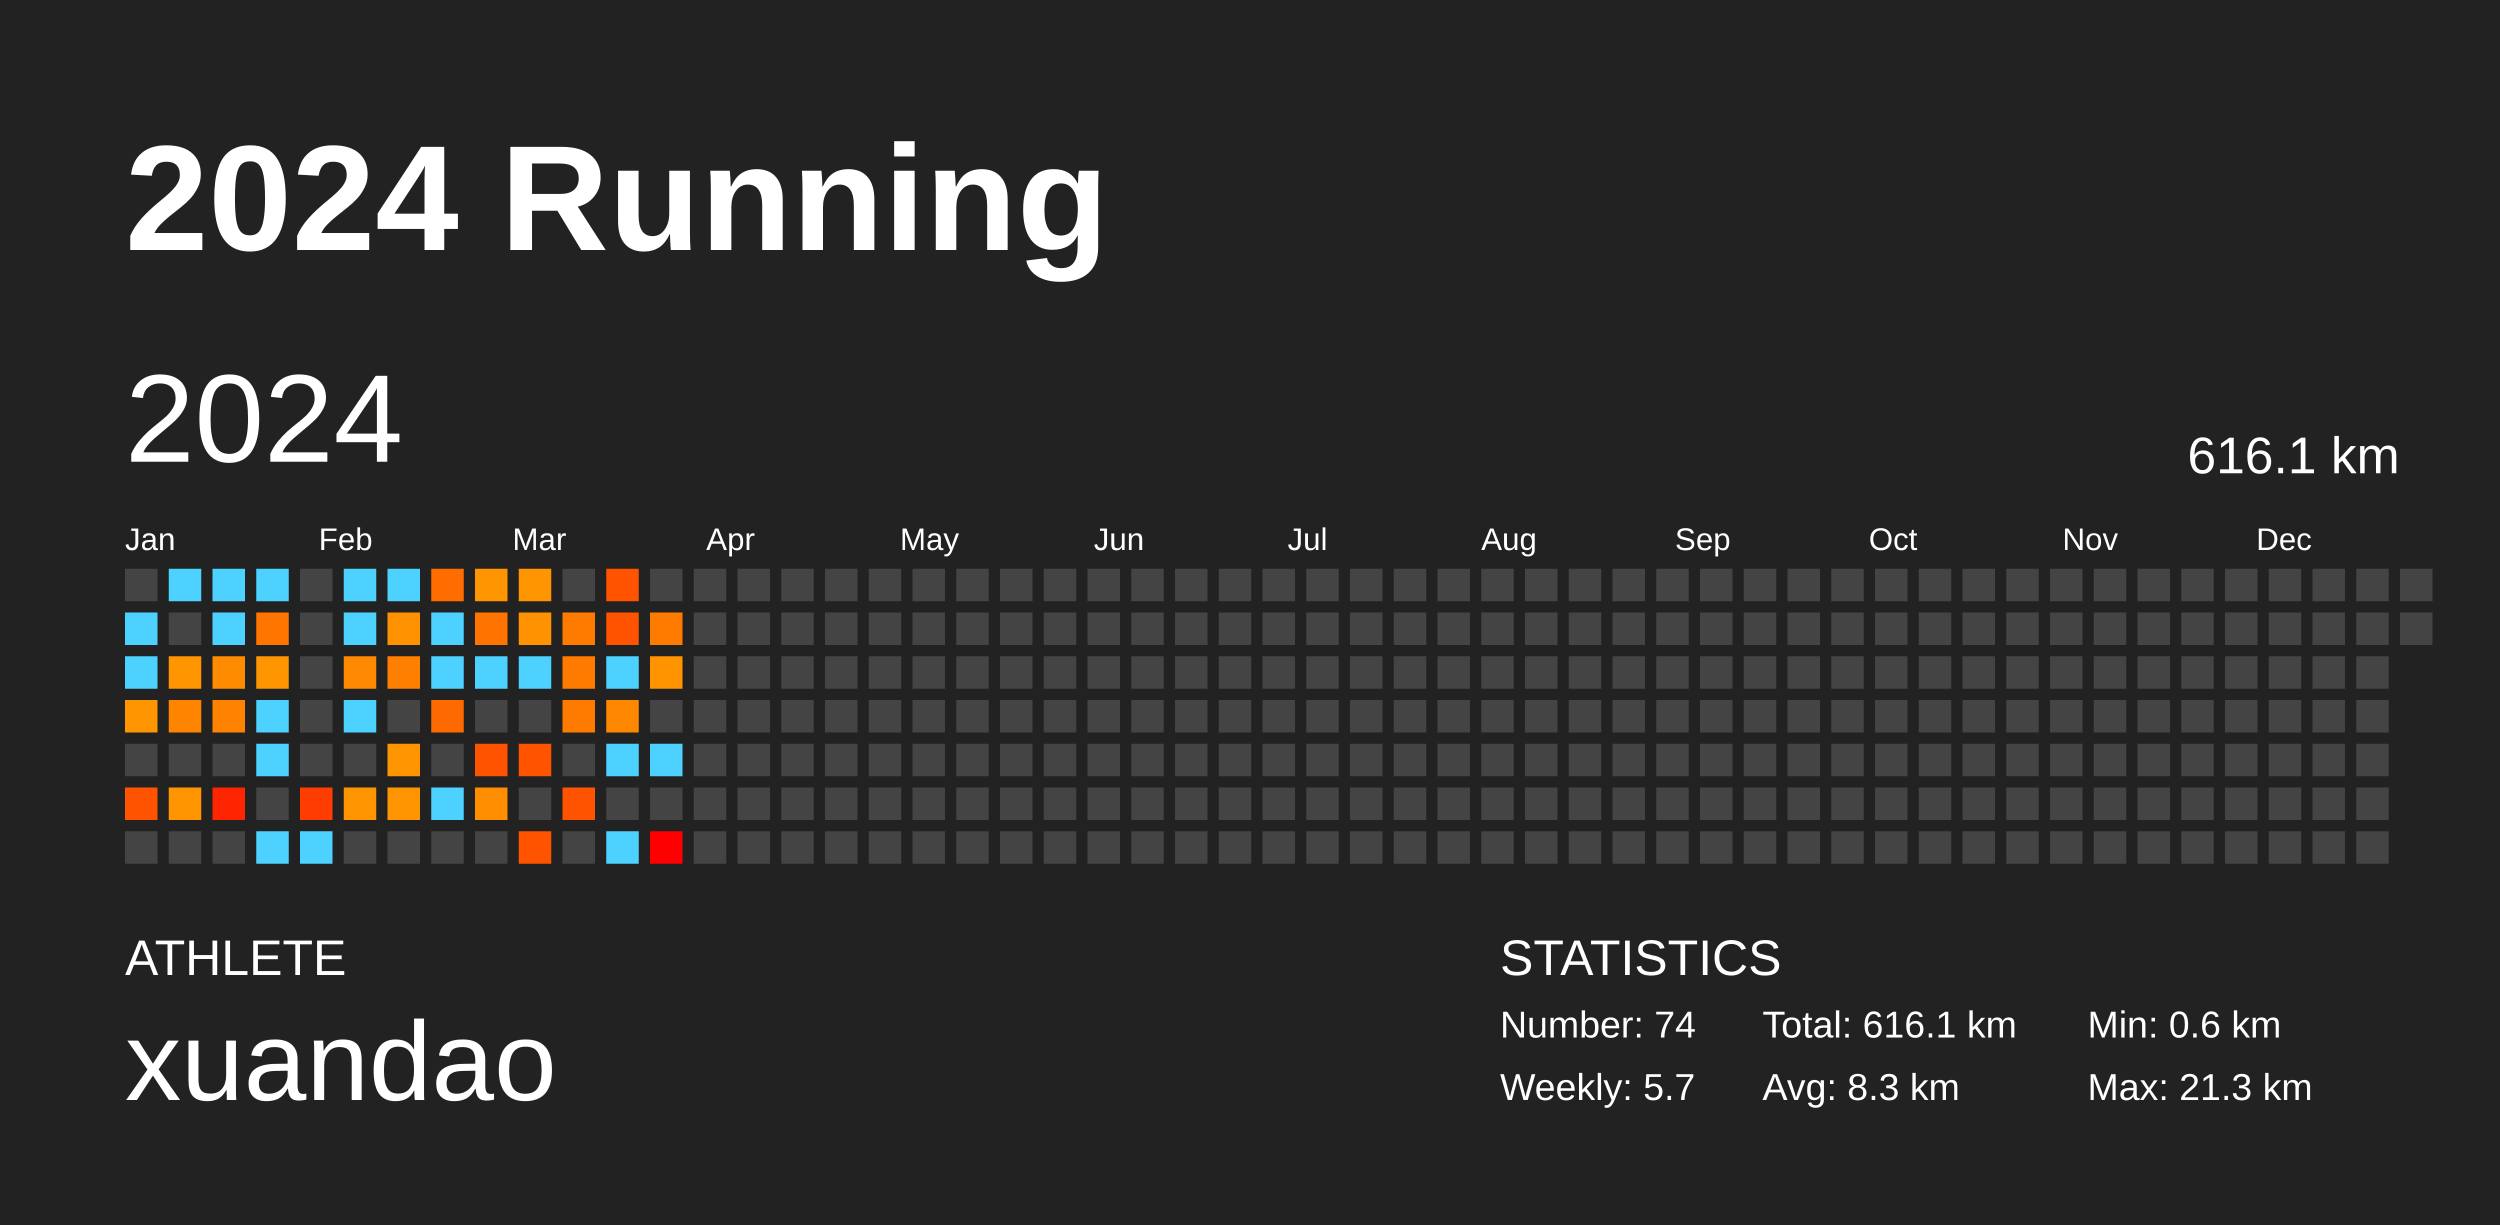
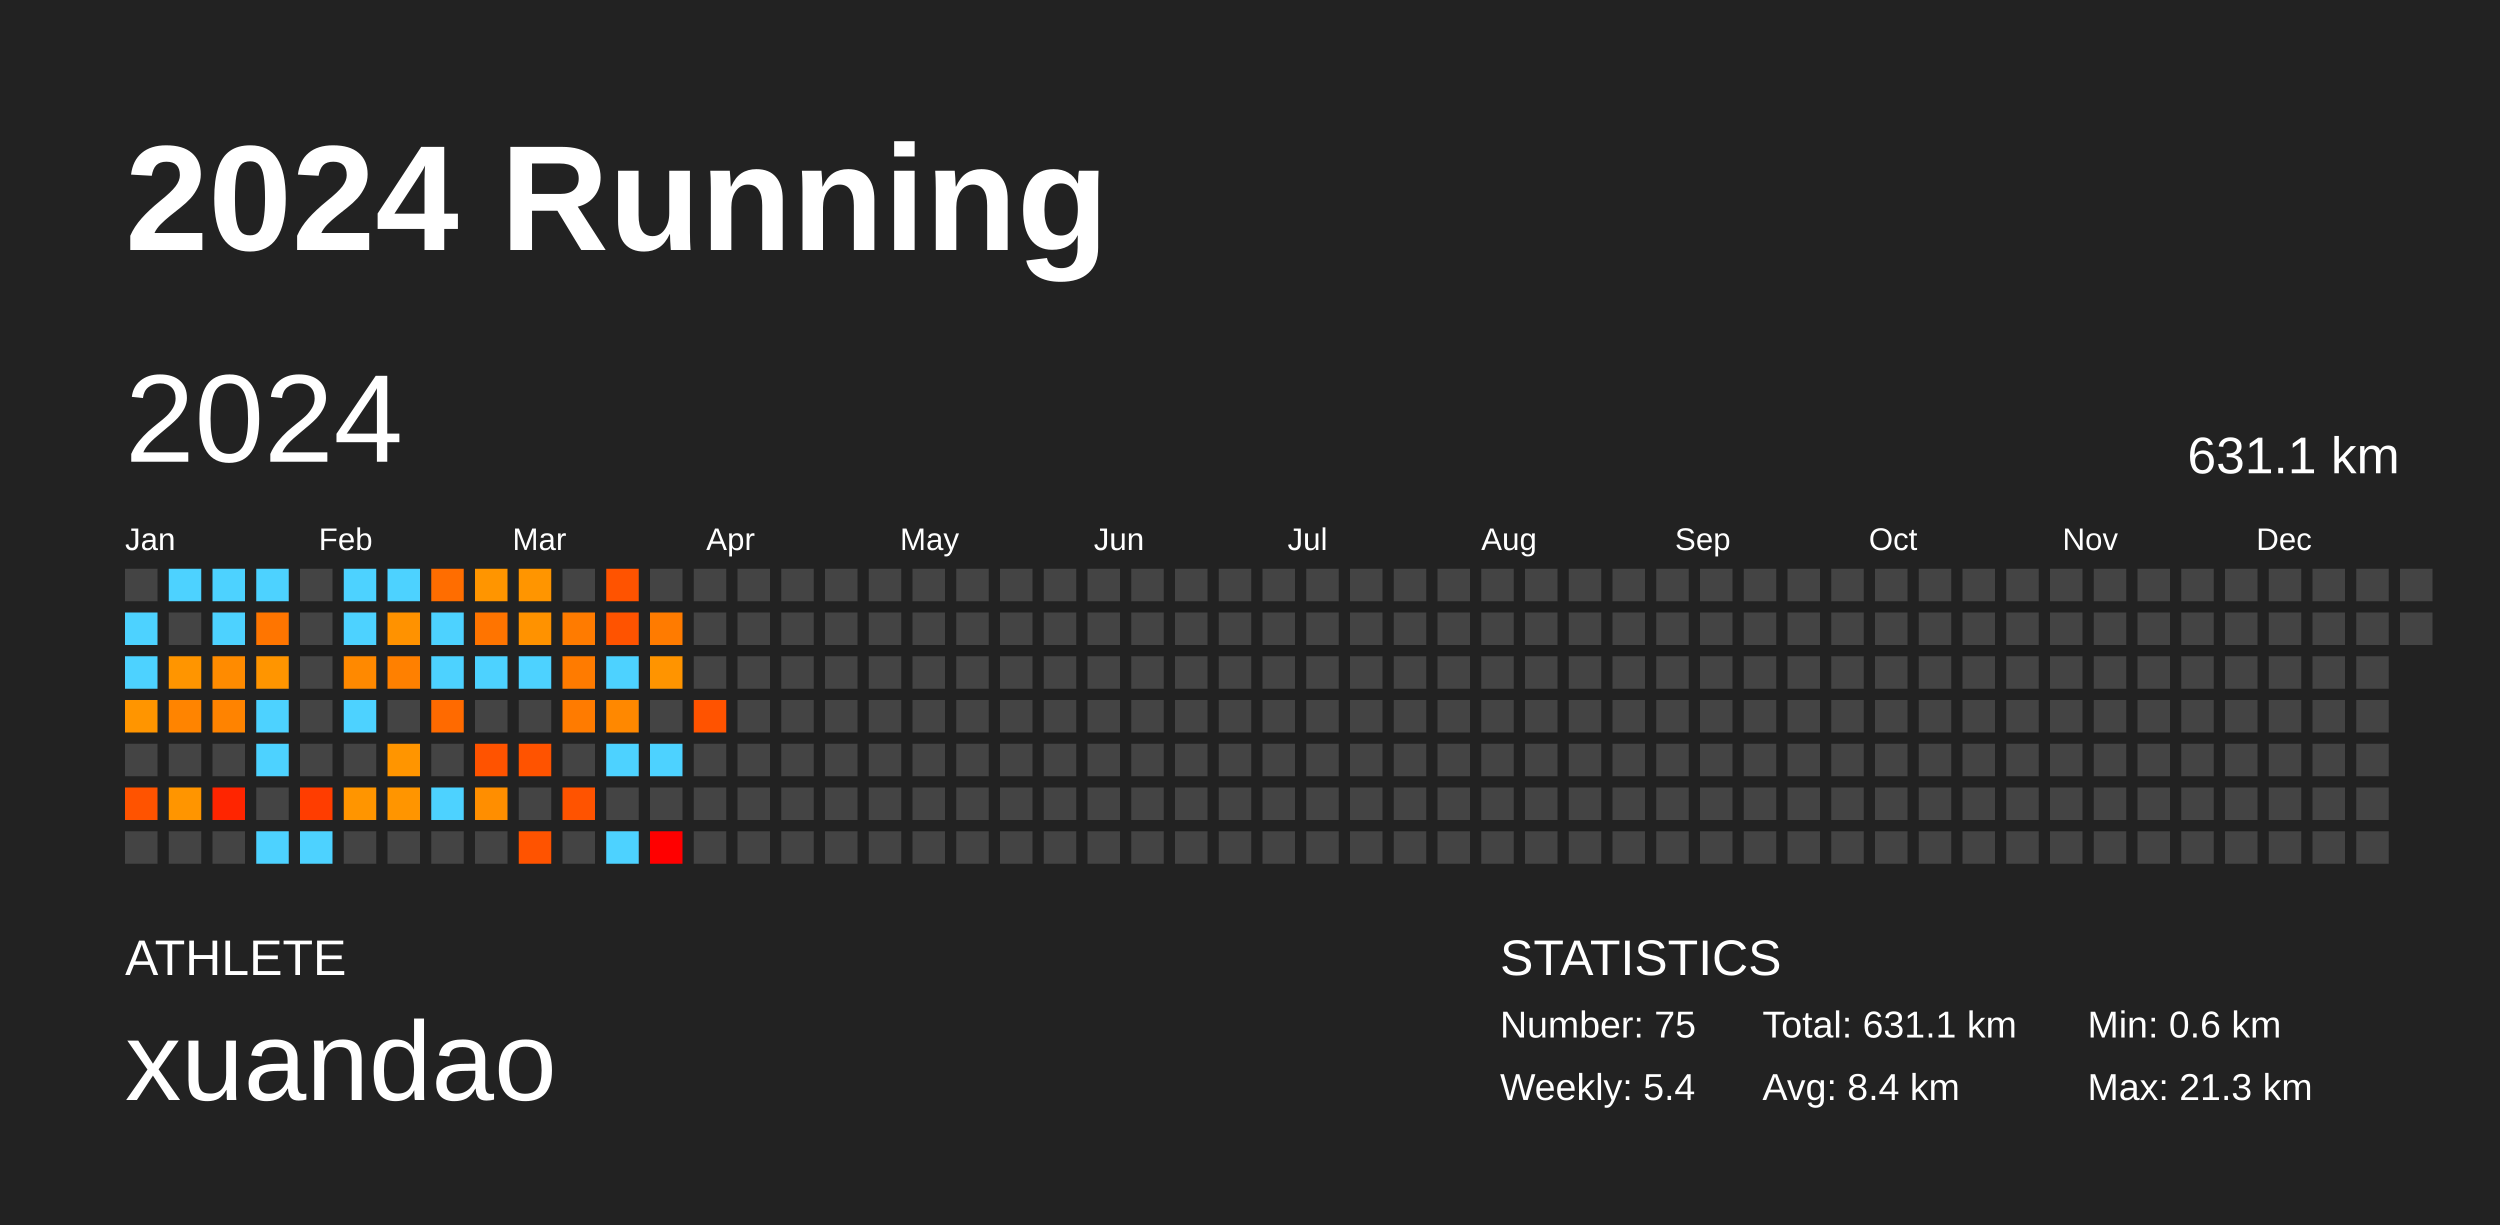
<svg xmlns="http://www.w3.org/2000/svg" baseProfile="full" height="98mm" version="1.1" viewBox="0,0,200,98" width="200mm">
  <defs />
  <rect fill="#222222" height="98" width="200" x="0" y="0" />
  <text fill="#FFFFFF" style="font-size:12px; font-family:Arial; font-weight:bold;" x="10" y="20">2024 Running</text>
  <text fill="#FFFFFF" style="font-size:4px; font-family:Arial" x="10" y="78">ATHLETE</text>
  <text fill="#FFFFFF" style="font-size:9px; font-family:Arial" x="10" y="88">xuandao</text>
  <text fill="#FFFFFF" style="font-size:4px; font-family:Arial" x="120" y="78">STATISTICS</text>
-   <text fill="#FFFFFF" style="font-size:3px; font-family:Arial" x="120" y="83">Number: 74</text>
-   <text fill="#FFFFFF" style="font-size:3px; font-family:Arial" x="120" y="88">Weekly: 5.7</text>
-   <text fill="#FFFFFF" style="font-size:3px; font-family:Arial" x="141" y="83">Total: 616.1 km</text>
-   <text fill="#FFFFFF" style="font-size:3px; font-family:Arial" x="141" y="88">Avg: 8.3 km</text>
+   <text fill="#FFFFFF" style="font-size:3px; font-family:Arial" x="120" y="83">Number: 75</text>
+   <text fill="#FFFFFF" style="font-size:3px; font-family:Arial" x="120" y="88">Weekly: 5.4</text>
+   <text fill="#FFFFFF" style="font-size:3px; font-family:Arial" x="141" y="83">Total: 631.1 km</text>
+   <text fill="#FFFFFF" style="font-size:3px; font-family:Arial" x="141" y="88">Avg: 8.4 km</text>
  <text fill="#FFFFFF" style="font-size:3px; font-family:Arial" x="167" y="83">Min: 0.6 km</text>
  <text fill="#FFFFFF" style="font-size:3px; font-family:Arial" x="167" y="88">Max: 21.3 km</text>
  <text dominant-baseline="hanging" fill="#FFFFFF" style="font-size:10.0px; font-family:Arial;" x="10" y="30">2024</text>
-   <text dominant-baseline="hanging" fill="#FFFFFF" style="font-size:4.125px; font-family:Arial;" x="175" y="35">616.1 km</text>
+   <text dominant-baseline="hanging" fill="#FFFFFF" style="font-size:4.125px; font-family:Arial;" x="175" y="35">631.1 km</text>
  <text fill="#FFFFFF" style="font-size:2.5px; font-family:Arial" x="10.0" y="44">Jan</text>
  <text fill="#FFFFFF" style="font-size:2.5px; font-family:Arial" x="25.5" y="44">Feb</text>
  <text fill="#FFFFFF" style="font-size:2.5px; font-family:Arial" x="41.0" y="44">Mar</text>
  <text fill="#FFFFFF" style="font-size:2.5px; font-family:Arial" x="56.5" y="44">Apr</text>
  <text fill="#FFFFFF" style="font-size:2.5px; font-family:Arial" x="72.0" y="44">May</text>
  <text fill="#FFFFFF" style="font-size:2.5px; font-family:Arial" x="87.5" y="44">Jun</text>
  <text fill="#FFFFFF" style="font-size:2.5px; font-family:Arial" x="103.0" y="44">Jul</text>
  <text fill="#FFFFFF" style="font-size:2.5px; font-family:Arial" x="118.5" y="44">Aug</text>
  <text fill="#FFFFFF" style="font-size:2.5px; font-family:Arial" x="134.0" y="44">Sep</text>
  <text fill="#FFFFFF" style="font-size:2.5px; font-family:Arial" x="149.5" y="44">Oct</text>
  <text fill="#FFFFFF" style="font-size:2.5px; font-family:Arial" x="165.0" y="44">Nov</text>
  <text fill="#FFFFFF" style="font-size:2.5px; font-family:Arial" x="180.5" y="44">Dec</text>
  <rect fill="#444444" height="2.6" width="2.6" x="10.0" y="45.5" />
  <rect fill="#4dd2ff" height="2.6" width="2.6" x="10.0" y="49.0" />
  <rect fill="#4dd2ff" height="2.6" width="2.6" x="10.0" y="52.5" />
  <rect fill="#ff9500" height="2.6" width="2.6" x="10.0" y="56.0" />
  <rect fill="#444444" height="2.6" width="2.6" x="10.0" y="59.5" />
  <rect fill="#ff5300" height="2.6" width="2.6" x="10.0" y="63.0" />
  <rect fill="#444444" height="2.6" width="2.6" x="10.0" y="66.5" />
  <rect fill="#4dd2ff" height="2.6" width="2.6" x="13.5" y="45.5" />
  <rect fill="#444444" height="2.6" width="2.6" x="13.5" y="49.0" />
  <rect fill="#ff9500" height="2.6" width="2.6" x="13.5" y="52.5" />
  <rect fill="#ff8400" height="2.6" width="2.6" x="13.5" y="56.0" />
  <rect fill="#444444" height="2.6" width="2.6" x="13.5" y="59.5" />
  <rect fill="#ff9500" height="2.6" width="2.6" x="13.5" y="63.0" />
  <rect fill="#444444" height="2.6" width="2.6" x="13.5" y="66.5" />
  <rect fill="#4dd2ff" height="2.6" width="2.6" x="17.0" y="45.5" />
  <rect fill="#4dd2ff" height="2.6" width="2.6" x="17.0" y="49.0" />
  <rect fill="#ff8b00" height="2.6" width="2.6" x="17.0" y="52.5" />
  <rect fill="#ff8300" height="2.6" width="2.6" x="17.0" y="56.0" />
  <rect fill="#444444" height="2.6" width="2.6" x="17.0" y="59.5" />
  <rect fill="#ff2500" height="2.6" width="2.6" x="17.0" y="63.0" />
  <rect fill="#444444" height="2.6" width="2.6" x="17.0" y="66.5" />
  <rect fill="#4dd2ff" height="2.6" width="2.6" x="20.5" y="45.5" />
  <rect fill="#ff7500" height="2.6" width="2.6" x="20.5" y="49.0" />
  <rect fill="#ff9500" height="2.6" width="2.6" x="20.5" y="52.5" />
  <rect fill="#4dd2ff" height="2.6" width="2.6" x="20.5" y="56.0" />
  <rect fill="#4dd2ff" height="2.6" width="2.6" x="20.5" y="59.5" />
  <rect fill="#444444" height="2.6" width="2.6" x="20.5" y="63.0" />
  <rect fill="#4dd2ff" height="2.6" width="2.6" x="20.5" y="66.5" />
  <rect fill="#444444" height="2.6" width="2.6" x="24.0" y="45.5" />
  <rect fill="#444444" height="2.6" width="2.6" x="24.0" y="49.0" />
  <rect fill="#444444" height="2.6" width="2.6" x="24.0" y="52.5" />
  <rect fill="#444444" height="2.6" width="2.6" x="24.0" y="56.0" />
  <rect fill="#444444" height="2.6" width="2.6" x="24.0" y="59.5" />
  <rect fill="#ff3d00" height="2.6" width="2.6" x="24.0" y="63.0" />
  <rect fill="#4dd2ff" height="2.6" width="2.6" x="24.0" y="66.5" />
  <rect fill="#4dd2ff" height="2.6" width="2.6" x="27.5" y="45.5" />
  <rect fill="#4dd2ff" height="2.6" width="2.6" x="27.5" y="49.0" />
  <rect fill="#ff8900" height="2.6" width="2.6" x="27.5" y="52.5" />
  <rect fill="#4dd2ff" height="2.6" width="2.6" x="27.5" y="56.0" />
  <rect fill="#444444" height="2.6" width="2.6" x="27.5" y="59.5" />
  <rect fill="#ff9500" height="2.6" width="2.6" x="27.5" y="63.0" />
  <rect fill="#444444" height="2.6" width="2.6" x="27.5" y="66.5" />
  <rect fill="#4dd2ff" height="2.6" width="2.6" x="31.0" y="45.5" />
  <rect fill="#ff9200" height="2.6" width="2.6" x="31.0" y="49.0" />
  <rect fill="#ff8000" height="2.6" width="2.6" x="31.0" y="52.5" />
  <rect fill="#444444" height="2.6" width="2.6" x="31.0" y="56.0" />
  <rect fill="#ff9500" height="2.6" width="2.6" x="31.0" y="59.5" />
  <rect fill="#ff9500" height="2.6" width="2.6" x="31.0" y="63.0" />
  <rect fill="#444444" height="2.6" width="2.6" x="31.0" y="66.5" />
  <rect fill="#ff6d00" height="2.6" width="2.6" x="34.5" y="45.5" />
  <rect fill="#4dd2ff" height="2.6" width="2.6" x="34.5" y="49.0" />
  <rect fill="#4dd2ff" height="2.6" width="2.6" x="34.5" y="52.5" />
  <rect fill="#ff6a00" height="2.6" width="2.6" x="34.5" y="56.0" />
  <rect fill="#444444" height="2.6" width="2.6" x="34.5" y="59.5" />
  <rect fill="#4dd2ff" height="2.6" width="2.6" x="34.5" y="63.0" />
  <rect fill="#444444" height="2.6" width="2.6" x="34.5" y="66.5" />
  <rect fill="#ff9500" height="2.6" width="2.6" x="38.0" y="45.5" />
  <rect fill="#ff7400" height="2.6" width="2.6" x="38.0" y="49.0" />
  <rect fill="#4dd2ff" height="2.6" width="2.6" x="38.0" y="52.5" />
  <rect fill="#444444" height="2.6" width="2.6" x="38.0" y="56.0" />
  <rect fill="#ff5300" height="2.6" width="2.6" x="38.0" y="59.5" />
  <rect fill="#ff8e00" height="2.6" width="2.6" x="38.0" y="63.0" />
  <rect fill="#444444" height="2.6" width="2.6" x="38.0" y="66.5" />
  <rect fill="#ff9500" height="2.6" width="2.6" x="41.5" y="45.5" />
  <rect fill="#ff9200" height="2.6" width="2.6" x="41.5" y="49.0" />
  <rect fill="#4dd2ff" height="2.6" width="2.6" x="41.5" y="52.5" />
  <rect fill="#444444" height="2.6" width="2.6" x="41.5" y="56.0" />
  <rect fill="#ff5300" height="2.6" width="2.6" x="41.5" y="59.5" />
  <rect fill="#444444" height="2.6" width="2.6" x="41.5" y="63.0" />
  <rect fill="#ff5300" height="2.6" width="2.6" x="41.5" y="66.5" />
  <rect fill="#444444" height="2.6" width="2.6" x="45.0" y="45.5" />
  <rect fill="#ff7b00" height="2.6" width="2.6" x="45.0" y="49.0" />
  <rect fill="#ff7b00" height="2.6" width="2.6" x="45.0" y="52.5" />
  <rect fill="#ff7b00" height="2.6" width="2.6" x="45.0" y="56.0" />
  <rect fill="#444444" height="2.6" width="2.6" x="45.0" y="59.5" />
  <rect fill="#ff5300" height="2.6" width="2.6" x="45.0" y="63.0" />
  <rect fill="#444444" height="2.6" width="2.6" x="45.0" y="66.5" />
  <rect fill="#ff5300" height="2.6" width="2.6" x="48.5" y="45.5" />
  <rect fill="#ff5300" height="2.6" width="2.6" x="48.5" y="49.0" />
  <rect fill="#4dd2ff" height="2.6" width="2.6" x="48.5" y="52.5" />
  <rect fill="#ff8800" height="2.6" width="2.6" x="48.5" y="56.0" />
  <rect fill="#4dd2ff" height="2.6" width="2.6" x="48.5" y="59.5" />
  <rect fill="#444444" height="2.6" width="2.6" x="48.5" y="63.0" />
  <rect fill="#4dd2ff" height="2.6" width="2.6" x="48.5" y="66.5" />
  <rect fill="#444444" height="2.6" width="2.6" x="52.0" y="45.5" />
  <rect fill="#ff7b00" height="2.6" width="2.6" x="52.0" y="49.0" />
  <rect fill="#ff9400" height="2.6" width="2.6" x="52.0" y="52.5" />
  <rect fill="#444444" height="2.6" width="2.6" x="52.0" y="56.0" />
  <rect fill="#4dd2ff" height="2.6" width="2.6" x="52.0" y="59.5" />
  <rect fill="#444444" height="2.6" width="2.6" x="52.0" y="63.0" />
  <rect fill="red" height="2.6" width="2.6" x="52.0" y="66.5" />
  <rect fill="#444444" height="2.6" width="2.6" x="55.5" y="45.5" />
  <rect fill="#444444" height="2.6" width="2.6" x="55.5" y="49.0" />
  <rect fill="#444444" height="2.6" width="2.6" x="55.5" y="52.5" />
-   <rect fill="#444444" height="2.6" width="2.6" x="55.5" y="56.0" />
+   <rect fill="#ff5300" height="2.6" width="2.6" x="55.5" y="56.0" />
  <rect fill="#444444" height="2.6" width="2.6" x="55.5" y="59.5" />
  <rect fill="#444444" height="2.6" width="2.6" x="55.5" y="63.0" />
  <rect fill="#444444" height="2.6" width="2.6" x="55.5" y="66.5" />
  <rect fill="#444444" height="2.6" width="2.6" x="59.0" y="45.5" />
  <rect fill="#444444" height="2.6" width="2.6" x="59.0" y="49.0" />
  <rect fill="#444444" height="2.6" width="2.6" x="59.0" y="52.5" />
  <rect fill="#444444" height="2.6" width="2.6" x="59.0" y="56.0" />
  <rect fill="#444444" height="2.6" width="2.6" x="59.0" y="59.5" />
  <rect fill="#444444" height="2.6" width="2.6" x="59.0" y="63.0" />
  <rect fill="#444444" height="2.6" width="2.6" x="59.0" y="66.5" />
  <rect fill="#444444" height="2.6" width="2.6" x="62.5" y="45.5" />
  <rect fill="#444444" height="2.6" width="2.6" x="62.5" y="49.0" />
  <rect fill="#444444" height="2.6" width="2.6" x="62.5" y="52.5" />
  <rect fill="#444444" height="2.6" width="2.6" x="62.5" y="56.0" />
  <rect fill="#444444" height="2.6" width="2.6" x="62.5" y="59.5" />
  <rect fill="#444444" height="2.6" width="2.6" x="62.5" y="63.0" />
  <rect fill="#444444" height="2.6" width="2.6" x="62.5" y="66.5" />
  <rect fill="#444444" height="2.6" width="2.6" x="66.0" y="45.5" />
  <rect fill="#444444" height="2.6" width="2.6" x="66.0" y="49.0" />
  <rect fill="#444444" height="2.6" width="2.6" x="66.0" y="52.5" />
  <rect fill="#444444" height="2.6" width="2.6" x="66.0" y="56.0" />
  <rect fill="#444444" height="2.6" width="2.6" x="66.0" y="59.5" />
  <rect fill="#444444" height="2.6" width="2.6" x="66.0" y="63.0" />
  <rect fill="#444444" height="2.6" width="2.6" x="66.0" y="66.5" />
  <rect fill="#444444" height="2.6" width="2.6" x="69.5" y="45.5" />
  <rect fill="#444444" height="2.6" width="2.6" x="69.5" y="49.0" />
  <rect fill="#444444" height="2.6" width="2.6" x="69.5" y="52.5" />
  <rect fill="#444444" height="2.6" width="2.6" x="69.5" y="56.0" />
  <rect fill="#444444" height="2.6" width="2.6" x="69.5" y="59.5" />
  <rect fill="#444444" height="2.6" width="2.6" x="69.5" y="63.0" />
  <rect fill="#444444" height="2.6" width="2.6" x="69.5" y="66.5" />
  <rect fill="#444444" height="2.6" width="2.6" x="73.0" y="45.5" />
  <rect fill="#444444" height="2.6" width="2.6" x="73.0" y="49.0" />
  <rect fill="#444444" height="2.6" width="2.6" x="73.0" y="52.5" />
  <rect fill="#444444" height="2.6" width="2.6" x="73.0" y="56.0" />
  <rect fill="#444444" height="2.6" width="2.6" x="73.0" y="59.5" />
  <rect fill="#444444" height="2.6" width="2.6" x="73.0" y="63.0" />
  <rect fill="#444444" height="2.6" width="2.6" x="73.0" y="66.5" />
  <rect fill="#444444" height="2.6" width="2.6" x="76.5" y="45.5" />
  <rect fill="#444444" height="2.6" width="2.6" x="76.5" y="49.0" />
  <rect fill="#444444" height="2.6" width="2.6" x="76.5" y="52.5" />
  <rect fill="#444444" height="2.6" width="2.6" x="76.5" y="56.0" />
  <rect fill="#444444" height="2.6" width="2.6" x="76.5" y="59.5" />
  <rect fill="#444444" height="2.6" width="2.6" x="76.5" y="63.0" />
  <rect fill="#444444" height="2.6" width="2.6" x="76.5" y="66.5" />
  <rect fill="#444444" height="2.6" width="2.6" x="80.0" y="45.5" />
  <rect fill="#444444" height="2.6" width="2.6" x="80.0" y="49.0" />
  <rect fill="#444444" height="2.6" width="2.6" x="80.0" y="52.5" />
  <rect fill="#444444" height="2.6" width="2.6" x="80.0" y="56.0" />
  <rect fill="#444444" height="2.6" width="2.6" x="80.0" y="59.5" />
  <rect fill="#444444" height="2.6" width="2.6" x="80.0" y="63.0" />
  <rect fill="#444444" height="2.6" width="2.6" x="80.0" y="66.5" />
  <rect fill="#444444" height="2.6" width="2.6" x="83.5" y="45.5" />
  <rect fill="#444444" height="2.6" width="2.6" x="83.5" y="49.0" />
  <rect fill="#444444" height="2.6" width="2.6" x="83.5" y="52.5" />
  <rect fill="#444444" height="2.6" width="2.6" x="83.5" y="56.0" />
  <rect fill="#444444" height="2.6" width="2.6" x="83.5" y="59.5" />
  <rect fill="#444444" height="2.6" width="2.6" x="83.5" y="63.0" />
  <rect fill="#444444" height="2.6" width="2.6" x="83.5" y="66.5" />
  <rect fill="#444444" height="2.6" width="2.6" x="87.0" y="45.5" />
  <rect fill="#444444" height="2.6" width="2.6" x="87.0" y="49.0" />
  <rect fill="#444444" height="2.6" width="2.6" x="87.0" y="52.5" />
  <rect fill="#444444" height="2.6" width="2.6" x="87.0" y="56.0" />
  <rect fill="#444444" height="2.6" width="2.6" x="87.0" y="59.5" />
  <rect fill="#444444" height="2.6" width="2.6" x="87.0" y="63.0" />
  <rect fill="#444444" height="2.6" width="2.6" x="87.0" y="66.5" />
  <rect fill="#444444" height="2.6" width="2.6" x="90.5" y="45.5" />
  <rect fill="#444444" height="2.6" width="2.6" x="90.5" y="49.0" />
  <rect fill="#444444" height="2.6" width="2.6" x="90.5" y="52.5" />
  <rect fill="#444444" height="2.6" width="2.6" x="90.5" y="56.0" />
  <rect fill="#444444" height="2.6" width="2.6" x="90.5" y="59.5" />
  <rect fill="#444444" height="2.6" width="2.6" x="90.5" y="63.0" />
  <rect fill="#444444" height="2.6" width="2.6" x="90.5" y="66.5" />
  <rect fill="#444444" height="2.6" width="2.6" x="94.0" y="45.5" />
  <rect fill="#444444" height="2.6" width="2.6" x="94.0" y="49.0" />
  <rect fill="#444444" height="2.6" width="2.6" x="94.0" y="52.5" />
  <rect fill="#444444" height="2.6" width="2.6" x="94.0" y="56.0" />
  <rect fill="#444444" height="2.6" width="2.6" x="94.0" y="59.5" />
  <rect fill="#444444" height="2.6" width="2.6" x="94.0" y="63.0" />
  <rect fill="#444444" height="2.6" width="2.6" x="94.0" y="66.5" />
  <rect fill="#444444" height="2.6" width="2.6" x="97.5" y="45.5" />
  <rect fill="#444444" height="2.6" width="2.6" x="97.5" y="49.0" />
  <rect fill="#444444" height="2.6" width="2.6" x="97.5" y="52.5" />
  <rect fill="#444444" height="2.6" width="2.6" x="97.5" y="56.0" />
  <rect fill="#444444" height="2.6" width="2.6" x="97.5" y="59.5" />
  <rect fill="#444444" height="2.6" width="2.6" x="97.5" y="63.0" />
  <rect fill="#444444" height="2.6" width="2.6" x="97.5" y="66.5" />
  <rect fill="#444444" height="2.6" width="2.6" x="101.0" y="45.5" />
  <rect fill="#444444" height="2.6" width="2.6" x="101.0" y="49.0" />
  <rect fill="#444444" height="2.6" width="2.6" x="101.0" y="52.5" />
  <rect fill="#444444" height="2.6" width="2.6" x="101.0" y="56.0" />
  <rect fill="#444444" height="2.6" width="2.6" x="101.0" y="59.5" />
  <rect fill="#444444" height="2.6" width="2.6" x="101.0" y="63.0" />
  <rect fill="#444444" height="2.6" width="2.6" x="101.0" y="66.5" />
  <rect fill="#444444" height="2.6" width="2.6" x="104.5" y="45.5" />
  <rect fill="#444444" height="2.6" width="2.6" x="104.5" y="49.0" />
  <rect fill="#444444" height="2.6" width="2.6" x="104.5" y="52.5" />
  <rect fill="#444444" height="2.6" width="2.6" x="104.5" y="56.0" />
  <rect fill="#444444" height="2.6" width="2.6" x="104.5" y="59.5" />
  <rect fill="#444444" height="2.6" width="2.6" x="104.5" y="63.0" />
  <rect fill="#444444" height="2.6" width="2.6" x="104.5" y="66.5" />
  <rect fill="#444444" height="2.6" width="2.6" x="108.0" y="45.5" />
  <rect fill="#444444" height="2.6" width="2.6" x="108.0" y="49.0" />
  <rect fill="#444444" height="2.6" width="2.6" x="108.0" y="52.5" />
  <rect fill="#444444" height="2.6" width="2.6" x="108.0" y="56.0" />
  <rect fill="#444444" height="2.6" width="2.6" x="108.0" y="59.5" />
  <rect fill="#444444" height="2.6" width="2.6" x="108.0" y="63.0" />
  <rect fill="#444444" height="2.6" width="2.6" x="108.0" y="66.5" />
  <rect fill="#444444" height="2.6" width="2.6" x="111.5" y="45.5" />
  <rect fill="#444444" height="2.6" width="2.6" x="111.5" y="49.0" />
  <rect fill="#444444" height="2.6" width="2.6" x="111.5" y="52.5" />
  <rect fill="#444444" height="2.6" width="2.6" x="111.5" y="56.0" />
  <rect fill="#444444" height="2.6" width="2.6" x="111.5" y="59.5" />
  <rect fill="#444444" height="2.6" width="2.6" x="111.5" y="63.0" />
  <rect fill="#444444" height="2.6" width="2.6" x="111.5" y="66.5" />
  <rect fill="#444444" height="2.6" width="2.6" x="115.0" y="45.5" />
  <rect fill="#444444" height="2.6" width="2.6" x="115.0" y="49.0" />
  <rect fill="#444444" height="2.6" width="2.6" x="115.0" y="52.5" />
  <rect fill="#444444" height="2.6" width="2.6" x="115.0" y="56.0" />
  <rect fill="#444444" height="2.6" width="2.6" x="115.0" y="59.5" />
  <rect fill="#444444" height="2.6" width="2.6" x="115.0" y="63.0" />
  <rect fill="#444444" height="2.6" width="2.6" x="115.0" y="66.5" />
  <rect fill="#444444" height="2.6" width="2.6" x="118.5" y="45.5" />
  <rect fill="#444444" height="2.6" width="2.6" x="118.5" y="49.0" />
  <rect fill="#444444" height="2.6" width="2.6" x="118.5" y="52.5" />
  <rect fill="#444444" height="2.6" width="2.6" x="118.5" y="56.0" />
  <rect fill="#444444" height="2.6" width="2.6" x="118.5" y="59.5" />
  <rect fill="#444444" height="2.6" width="2.6" x="118.5" y="63.0" />
  <rect fill="#444444" height="2.6" width="2.6" x="118.5" y="66.5" />
  <rect fill="#444444" height="2.6" width="2.6" x="122.0" y="45.5" />
  <rect fill="#444444" height="2.6" width="2.6" x="122.0" y="49.0" />
  <rect fill="#444444" height="2.6" width="2.6" x="122.0" y="52.5" />
  <rect fill="#444444" height="2.6" width="2.6" x="122.0" y="56.0" />
  <rect fill="#444444" height="2.6" width="2.6" x="122.0" y="59.5" />
  <rect fill="#444444" height="2.6" width="2.6" x="122.0" y="63.0" />
  <rect fill="#444444" height="2.6" width="2.6" x="122.0" y="66.5" />
  <rect fill="#444444" height="2.6" width="2.6" x="125.5" y="45.5" />
  <rect fill="#444444" height="2.6" width="2.6" x="125.5" y="49.0" />
  <rect fill="#444444" height="2.6" width="2.6" x="125.5" y="52.5" />
  <rect fill="#444444" height="2.6" width="2.6" x="125.5" y="56.0" />
  <rect fill="#444444" height="2.6" width="2.6" x="125.5" y="59.5" />
  <rect fill="#444444" height="2.6" width="2.6" x="125.5" y="63.0" />
  <rect fill="#444444" height="2.6" width="2.6" x="125.5" y="66.5" />
  <rect fill="#444444" height="2.6" width="2.6" x="129.0" y="45.5" />
  <rect fill="#444444" height="2.6" width="2.6" x="129.0" y="49.0" />
  <rect fill="#444444" height="2.6" width="2.6" x="129.0" y="52.5" />
  <rect fill="#444444" height="2.6" width="2.6" x="129.0" y="56.0" />
  <rect fill="#444444" height="2.6" width="2.6" x="129.0" y="59.5" />
  <rect fill="#444444" height="2.6" width="2.6" x="129.0" y="63.0" />
  <rect fill="#444444" height="2.6" width="2.6" x="129.0" y="66.5" />
  <rect fill="#444444" height="2.6" width="2.6" x="132.5" y="45.5" />
  <rect fill="#444444" height="2.6" width="2.6" x="132.5" y="49.0" />
  <rect fill="#444444" height="2.6" width="2.6" x="132.5" y="52.5" />
  <rect fill="#444444" height="2.6" width="2.6" x="132.5" y="56.0" />
  <rect fill="#444444" height="2.6" width="2.6" x="132.5" y="59.5" />
  <rect fill="#444444" height="2.6" width="2.6" x="132.5" y="63.0" />
  <rect fill="#444444" height="2.6" width="2.6" x="132.5" y="66.5" />
  <rect fill="#444444" height="2.6" width="2.6" x="136.0" y="45.5" />
  <rect fill="#444444" height="2.6" width="2.6" x="136.0" y="49.0" />
  <rect fill="#444444" height="2.6" width="2.6" x="136.0" y="52.5" />
  <rect fill="#444444" height="2.6" width="2.6" x="136.0" y="56.0" />
  <rect fill="#444444" height="2.6" width="2.6" x="136.0" y="59.5" />
  <rect fill="#444444" height="2.6" width="2.6" x="136.0" y="63.0" />
  <rect fill="#444444" height="2.6" width="2.6" x="136.0" y="66.5" />
  <rect fill="#444444" height="2.6" width="2.6" x="139.5" y="45.5" />
  <rect fill="#444444" height="2.6" width="2.6" x="139.5" y="49.0" />
  <rect fill="#444444" height="2.6" width="2.6" x="139.5" y="52.5" />
  <rect fill="#444444" height="2.6" width="2.6" x="139.5" y="56.0" />
  <rect fill="#444444" height="2.6" width="2.6" x="139.5" y="59.5" />
  <rect fill="#444444" height="2.6" width="2.6" x="139.5" y="63.0" />
  <rect fill="#444444" height="2.6" width="2.6" x="139.5" y="66.5" />
  <rect fill="#444444" height="2.6" width="2.6" x="143.0" y="45.5" />
  <rect fill="#444444" height="2.6" width="2.6" x="143.0" y="49.0" />
  <rect fill="#444444" height="2.6" width="2.6" x="143.0" y="52.5" />
  <rect fill="#444444" height="2.6" width="2.6" x="143.0" y="56.0" />
  <rect fill="#444444" height="2.6" width="2.6" x="143.0" y="59.5" />
  <rect fill="#444444" height="2.6" width="2.6" x="143.0" y="63.0" />
  <rect fill="#444444" height="2.6" width="2.6" x="143.0" y="66.5" />
  <rect fill="#444444" height="2.6" width="2.6" x="146.5" y="45.5" />
  <rect fill="#444444" height="2.6" width="2.6" x="146.5" y="49.0" />
  <rect fill="#444444" height="2.6" width="2.6" x="146.5" y="52.5" />
  <rect fill="#444444" height="2.6" width="2.6" x="146.5" y="56.0" />
  <rect fill="#444444" height="2.6" width="2.6" x="146.5" y="59.5" />
  <rect fill="#444444" height="2.6" width="2.6" x="146.5" y="63.0" />
  <rect fill="#444444" height="2.6" width="2.6" x="146.5" y="66.5" />
  <rect fill="#444444" height="2.6" width="2.6" x="150.0" y="45.5" />
  <rect fill="#444444" height="2.6" width="2.6" x="150.0" y="49.0" />
  <rect fill="#444444" height="2.6" width="2.6" x="150.0" y="52.5" />
  <rect fill="#444444" height="2.6" width="2.6" x="150.0" y="56.0" />
  <rect fill="#444444" height="2.6" width="2.6" x="150.0" y="59.5" />
  <rect fill="#444444" height="2.6" width="2.6" x="150.0" y="63.0" />
  <rect fill="#444444" height="2.6" width="2.6" x="150.0" y="66.5" />
  <rect fill="#444444" height="2.6" width="2.6" x="153.5" y="45.5" />
  <rect fill="#444444" height="2.6" width="2.6" x="153.5" y="49.0" />
  <rect fill="#444444" height="2.6" width="2.6" x="153.5" y="52.5" />
  <rect fill="#444444" height="2.6" width="2.6" x="153.5" y="56.0" />
  <rect fill="#444444" height="2.6" width="2.6" x="153.5" y="59.5" />
  <rect fill="#444444" height="2.6" width="2.6" x="153.5" y="63.0" />
  <rect fill="#444444" height="2.6" width="2.6" x="153.5" y="66.5" />
  <rect fill="#444444" height="2.6" width="2.6" x="157.0" y="45.5" />
  <rect fill="#444444" height="2.6" width="2.6" x="157.0" y="49.0" />
  <rect fill="#444444" height="2.6" width="2.6" x="157.0" y="52.5" />
  <rect fill="#444444" height="2.6" width="2.6" x="157.0" y="56.0" />
  <rect fill="#444444" height="2.6" width="2.6" x="157.0" y="59.5" />
  <rect fill="#444444" height="2.6" width="2.6" x="157.0" y="63.0" />
  <rect fill="#444444" height="2.6" width="2.6" x="157.0" y="66.5" />
  <rect fill="#444444" height="2.6" width="2.6" x="160.5" y="45.5" />
  <rect fill="#444444" height="2.6" width="2.6" x="160.5" y="49.0" />
  <rect fill="#444444" height="2.6" width="2.6" x="160.5" y="52.5" />
  <rect fill="#444444" height="2.6" width="2.6" x="160.5" y="56.0" />
  <rect fill="#444444" height="2.6" width="2.6" x="160.5" y="59.5" />
  <rect fill="#444444" height="2.6" width="2.6" x="160.5" y="63.0" />
  <rect fill="#444444" height="2.6" width="2.6" x="160.5" y="66.5" />
  <rect fill="#444444" height="2.6" width="2.6" x="164.0" y="45.5" />
  <rect fill="#444444" height="2.6" width="2.6" x="164.0" y="49.0" />
  <rect fill="#444444" height="2.6" width="2.6" x="164.0" y="52.5" />
  <rect fill="#444444" height="2.6" width="2.6" x="164.0" y="56.0" />
  <rect fill="#444444" height="2.6" width="2.6" x="164.0" y="59.5" />
  <rect fill="#444444" height="2.6" width="2.6" x="164.0" y="63.0" />
  <rect fill="#444444" height="2.6" width="2.6" x="164.0" y="66.5" />
  <rect fill="#444444" height="2.6" width="2.6" x="167.5" y="45.5" />
  <rect fill="#444444" height="2.6" width="2.6" x="167.5" y="49.0" />
  <rect fill="#444444" height="2.6" width="2.6" x="167.5" y="52.5" />
  <rect fill="#444444" height="2.6" width="2.6" x="167.5" y="56.0" />
  <rect fill="#444444" height="2.6" width="2.6" x="167.5" y="59.5" />
  <rect fill="#444444" height="2.6" width="2.6" x="167.5" y="63.0" />
  <rect fill="#444444" height="2.6" width="2.6" x="167.5" y="66.5" />
  <rect fill="#444444" height="2.6" width="2.6" x="171.0" y="45.5" />
  <rect fill="#444444" height="2.6" width="2.6" x="171.0" y="49.0" />
  <rect fill="#444444" height="2.6" width="2.6" x="171.0" y="52.5" />
  <rect fill="#444444" height="2.6" width="2.6" x="171.0" y="56.0" />
  <rect fill="#444444" height="2.6" width="2.6" x="171.0" y="59.5" />
  <rect fill="#444444" height="2.6" width="2.6" x="171.0" y="63.0" />
  <rect fill="#444444" height="2.6" width="2.6" x="171.0" y="66.5" />
  <rect fill="#444444" height="2.6" width="2.6" x="174.5" y="45.5" />
  <rect fill="#444444" height="2.6" width="2.6" x="174.5" y="49.0" />
  <rect fill="#444444" height="2.6" width="2.6" x="174.5" y="52.5" />
  <rect fill="#444444" height="2.6" width="2.6" x="174.5" y="56.0" />
  <rect fill="#444444" height="2.6" width="2.6" x="174.5" y="59.5" />
  <rect fill="#444444" height="2.6" width="2.6" x="174.5" y="63.0" />
  <rect fill="#444444" height="2.6" width="2.6" x="174.5" y="66.5" />
  <rect fill="#444444" height="2.6" width="2.6" x="178.0" y="45.5" />
  <rect fill="#444444" height="2.6" width="2.6" x="178.0" y="49.0" />
  <rect fill="#444444" height="2.6" width="2.6" x="178.0" y="52.5" />
  <rect fill="#444444" height="2.6" width="2.6" x="178.0" y="56.0" />
  <rect fill="#444444" height="2.6" width="2.6" x="178.0" y="59.5" />
  <rect fill="#444444" height="2.6" width="2.6" x="178.0" y="63.0" />
  <rect fill="#444444" height="2.6" width="2.6" x="178.0" y="66.5" />
  <rect fill="#444444" height="2.6" width="2.6" x="181.5" y="45.5" />
  <rect fill="#444444" height="2.6" width="2.6" x="181.5" y="49.0" />
  <rect fill="#444444" height="2.6" width="2.6" x="181.5" y="52.5" />
  <rect fill="#444444" height="2.6" width="2.6" x="181.5" y="56.0" />
  <rect fill="#444444" height="2.6" width="2.6" x="181.5" y="59.5" />
  <rect fill="#444444" height="2.6" width="2.6" x="181.5" y="63.0" />
  <rect fill="#444444" height="2.6" width="2.6" x="181.5" y="66.5" />
  <rect fill="#444444" height="2.6" width="2.6" x="185.0" y="45.5" />
  <rect fill="#444444" height="2.6" width="2.6" x="185.0" y="49.0" />
  <rect fill="#444444" height="2.6" width="2.6" x="185.0" y="52.5" />
  <rect fill="#444444" height="2.6" width="2.6" x="185.0" y="56.0" />
  <rect fill="#444444" height="2.6" width="2.6" x="185.0" y="59.5" />
  <rect fill="#444444" height="2.6" width="2.6" x="185.0" y="63.0" />
  <rect fill="#444444" height="2.6" width="2.6" x="185.0" y="66.5" />
  <rect fill="#444444" height="2.6" width="2.6" x="188.5" y="45.5" />
  <rect fill="#444444" height="2.6" width="2.6" x="188.5" y="49.0" />
  <rect fill="#444444" height="2.6" width="2.6" x="188.5" y="52.5" />
  <rect fill="#444444" height="2.6" width="2.6" x="188.5" y="56.0" />
  <rect fill="#444444" height="2.6" width="2.6" x="188.5" y="59.5" />
  <rect fill="#444444" height="2.6" width="2.6" x="188.5" y="63.0" />
  <rect fill="#444444" height="2.6" width="2.6" x="188.5" y="66.5" />
  <rect fill="#444444" height="2.6" width="2.6" x="192.0" y="45.5" />
  <rect fill="#444444" height="2.6" width="2.6" x="192.0" y="49.0" />
</svg>
